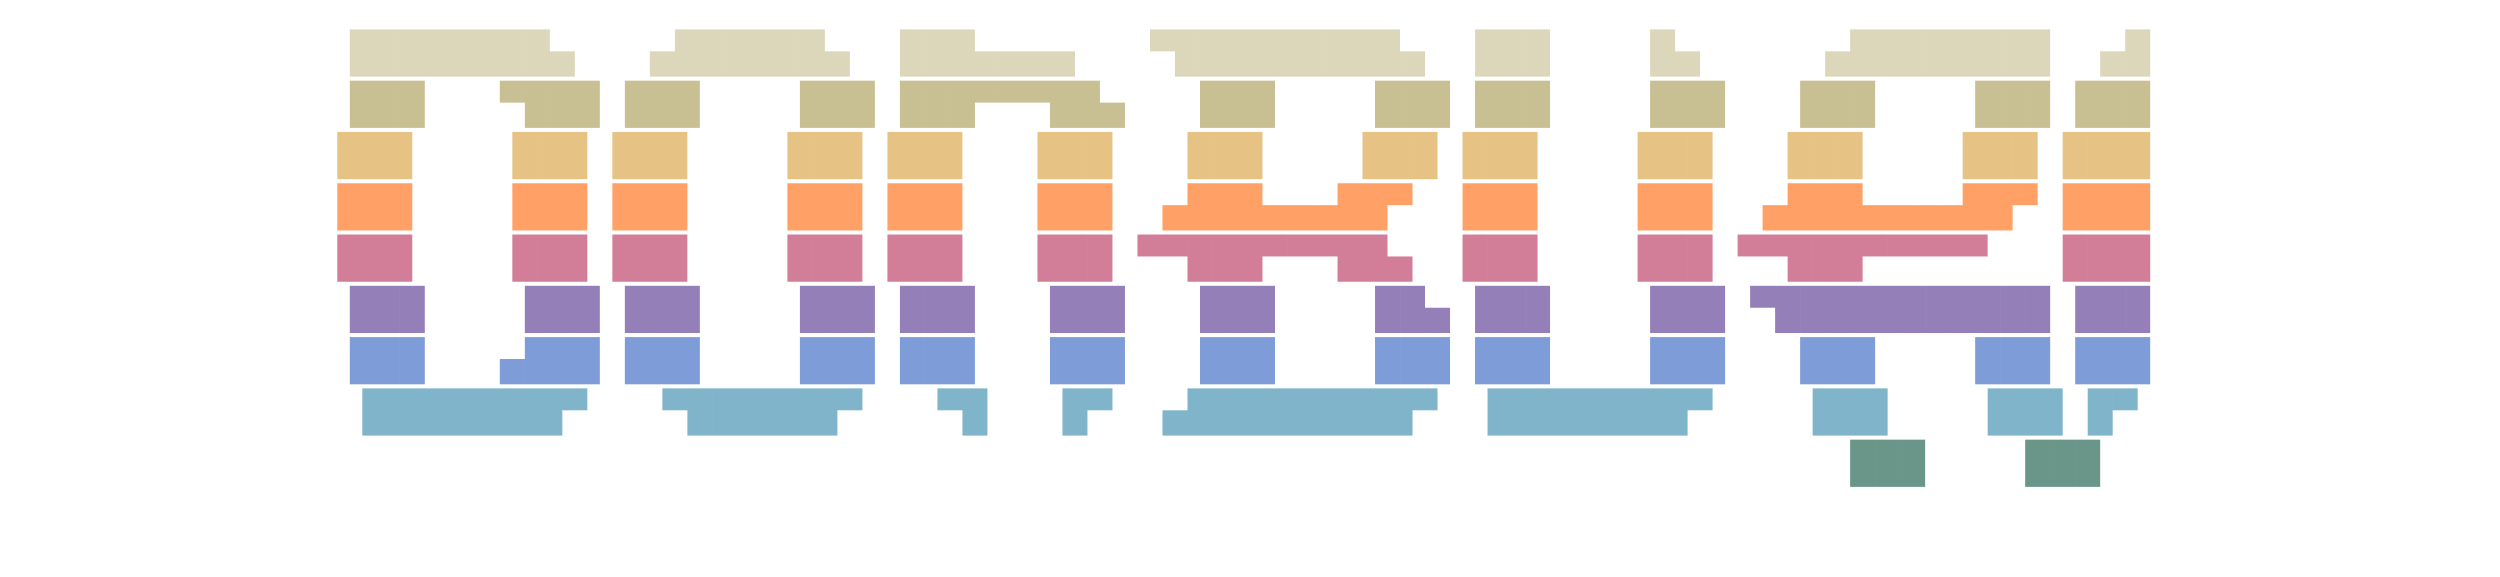
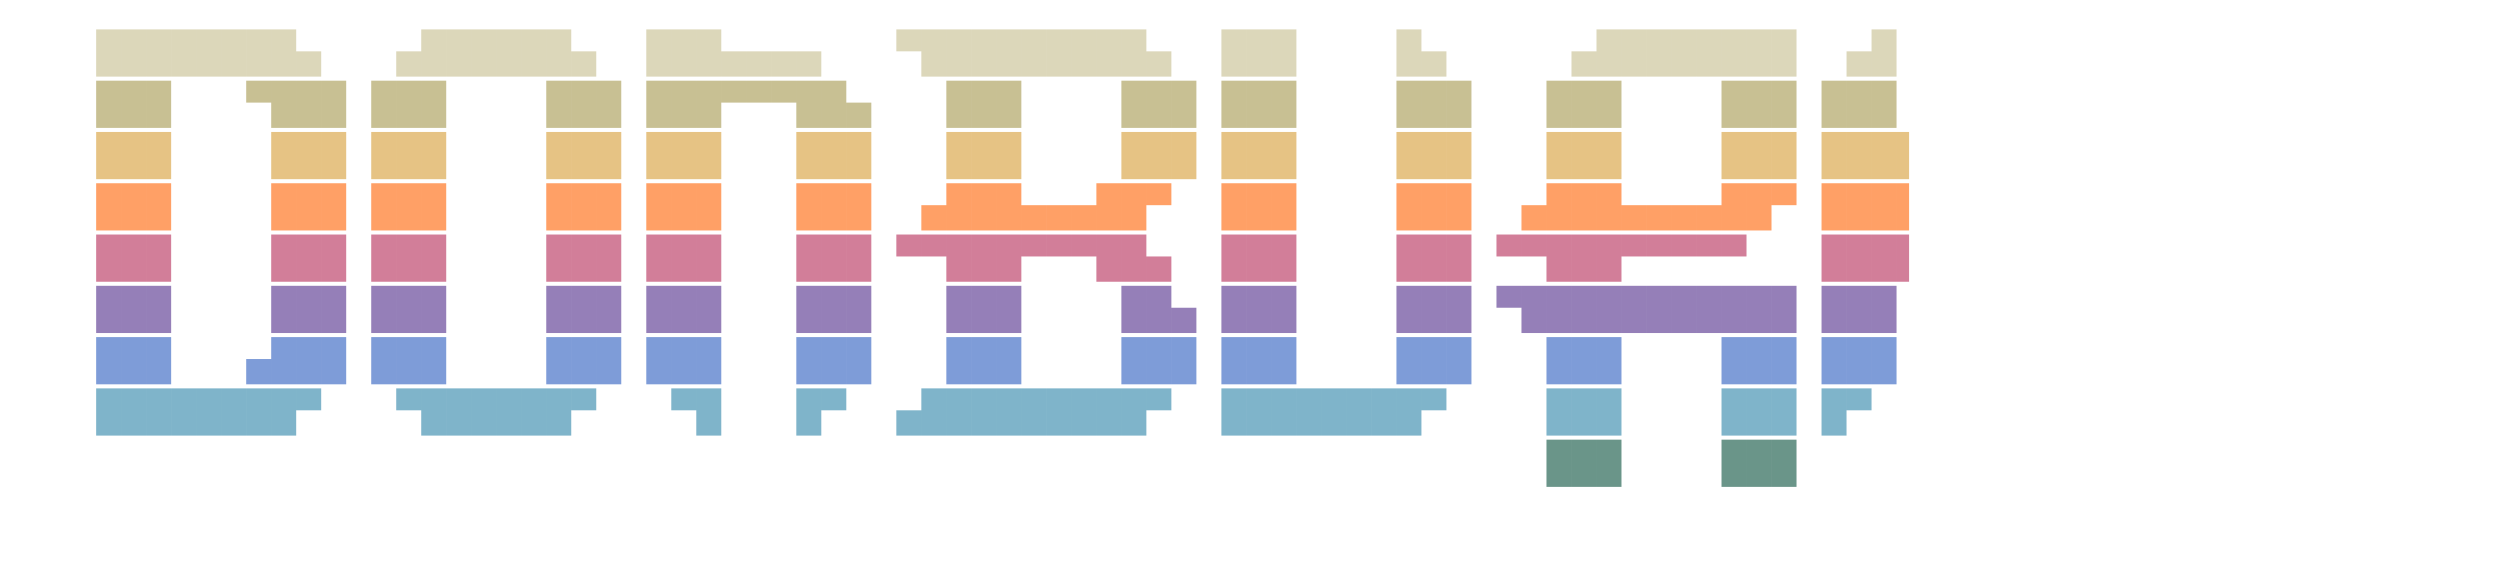
- <svg xmlns="http://www.w3.org/2000/svg" width="780" height="180" fill="none">
+ <svg xmlns="http://www.w3.org/2000/svg" viewBox="0 0 780 180" fill="none">
  <style>
-     text { font-family: 'Courier New', Courier, monospace; font-size: 13px; font-weight: bold; text-anchor: middle; }
+     text { font-family: 'Courier New', Courier, monospace; font-size: 13px; font-weight: bold; }
  </style>
-   <text x="390" y="20" fill="#DCD7BA" xml:space="preserve">████████▄   ▄██████▄  ███▄▄▄▄   ▀█████████▄  ███    █▄     ▄████████  ▄█</text>
-   <text x="390" y="36" fill="#C8C093" xml:space="preserve">███   ▀███ ███    ███ ███▀▀▀██▄   ███    ███ ███    ███   ███    ███ ███</text>
-   <text x="390" y="52" fill="#E6C384" xml:space="preserve">███    ███ ███    ███ ███   ███   ███    ███ ███    ███   ███    ███ ███▌</text>
-   <text x="390" y="68" fill="#FFA066" xml:space="preserve">███    ███ ███    ███ ███   ███  ▄███▄▄▄██▀  ███    ███  ▄███▄▄▄▄██▀ ███▌</text>
-   <text x="390" y="84" fill="#D27E99" xml:space="preserve">███    ███ ███    ███ ███   ███ ▀▀███▀▀▀██▄  ███    ███ ▀▀███▀▀▀▀▀   ███▌</text>
-   <text x="390" y="100" fill="#957FB8" xml:space="preserve">███    ███ ███    ███ ███   ███   ███    ██▄ ███    ███ ▀███████████ ███</text>
-   <text x="390" y="116" fill="#7E9CD8" xml:space="preserve">███   ▄███ ███    ███ ███   ███   ███    ███ ███    ███   ███    ███ ███</text>
-   <text x="390" y="132" fill="#7FB4CA" xml:space="preserve">████████▀   ▀██████▀   ▀█   █▀  ▄█████████▀  ████████▀    ███    ███ █▀</text>
-   <text x="390" y="148" fill="#6A9589" xml:space="preserve">                                                          ███    ███</text>
+   <g transform="translate(30, 0)">
+     <text y="20" fill="#DCD7BA" xml:space="preserve">████████▄   ▄██████▄  ███▄▄▄▄   ▀█████████▄  ███    █▄     ▄████████  ▄█</text>
+     <text y="36" fill="#C8C093" xml:space="preserve">███   ▀███ ███    ███ ███▀▀▀██▄   ███    ███ ███    ███   ███    ███ ███</text>
+     <text y="52" fill="#E6C384" xml:space="preserve">███    ███ ███    ███ ███   ███   ███    ███ ███    ███   ███    ███ ███▌</text>
+     <text y="68" fill="#FFA066" xml:space="preserve">███    ███ ███    ███ ███   ███  ▄███▄▄▄██▀  ███    ███  ▄███▄▄▄▄██▀ ███▌</text>
+     <text y="84" fill="#D27E99" xml:space="preserve">███    ███ ███    ███ ███   ███ ▀▀███▀▀▀██▄  ███    ███ ▀▀███▀▀▀▀▀   ███▌</text>
+     <text y="100" fill="#957FB8" xml:space="preserve">███    ███ ███    ███ ███   ███   ███    ██▄ ███    ███ ▀███████████ ███</text>
+     <text y="116" fill="#7E9CD8" xml:space="preserve">███   ▄███ ███    ███ ███   ███   ███    ███ ███    ███   ███    ███ ███</text>
+     <text y="132" fill="#7FB4CA" xml:space="preserve">████████▀   ▀██████▀   ▀█   █▀  ▄█████████▀  ████████▀    ███    ███ █▀</text>
+     <text y="148" fill="#6A9589" xml:space="preserve">                                                          ███    ███</text>
+   </g>
</svg>
